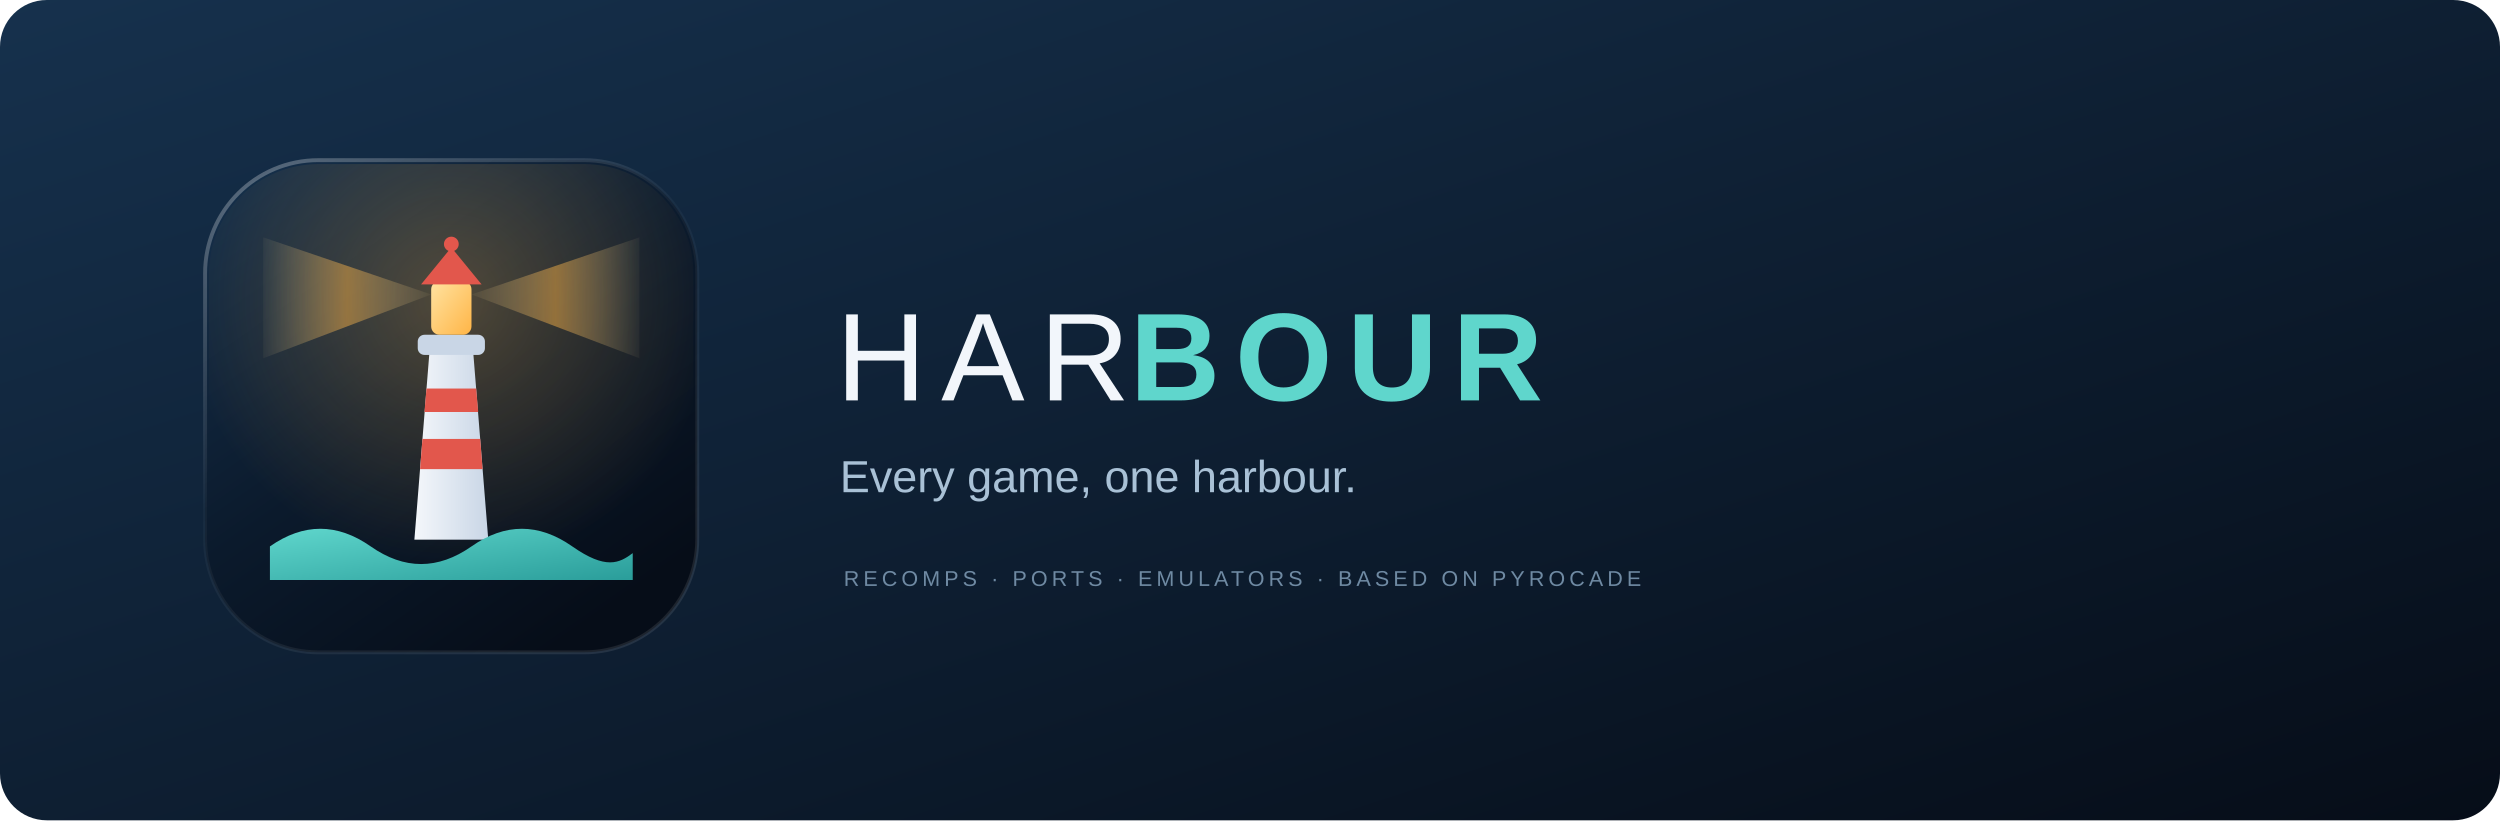
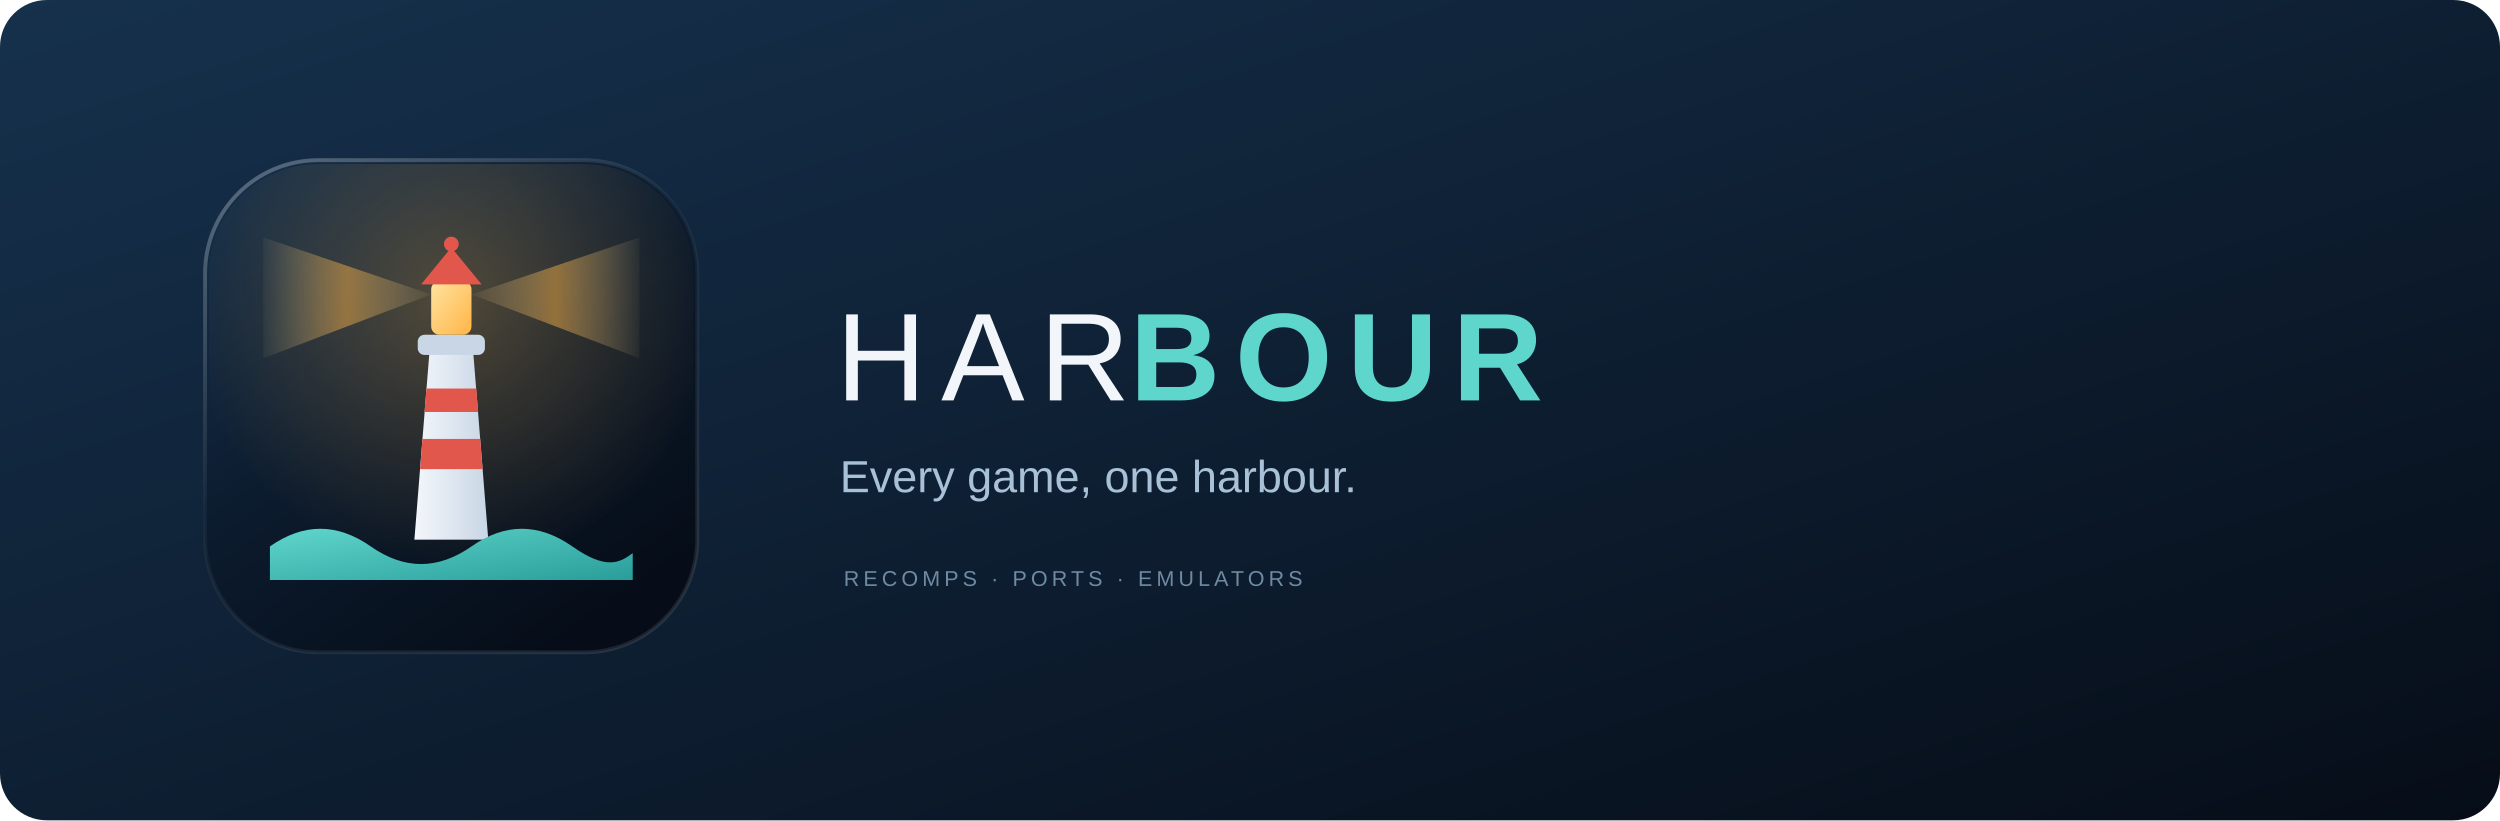
<svg xmlns="http://www.w3.org/2000/svg" viewBox="0 0 1280 420" role="img">
  <defs>
    <linearGradient id="back" x2="1" y2="1">
      <stop stop-color="#16314d" />
      <stop offset="1" stop-color="#060d18" />
    </linearGradient>
  </defs>
  <rect width="1280" height="420" rx="24" fill="url(#back)" />
  <g transform="translate(103 80)">
    <svg width="256" height="256" viewBox="0 0 256 256">
      <defs>
        <linearGradient id="tile" x2=".7" y2="1">
          <stop stop-color="#16314d" />
          <stop offset=".55" stop-color="#0b1a2c" />
          <stop offset="1" stop-color="#060d18" />
        </linearGradient>
        <radialGradient id="glow" cx=".5" cy=".28" r=".55">
          <stop stop-color="#ffb547" stop-opacity=".28" />
          <stop offset="1" stop-color="#ffb547" stop-opacity="0" />
        </radialGradient>
        <linearGradient id="rim" x2=".65" y2="1">
          <stop stop-color="#ffffff50" />
          <stop offset=".5" stop-color="#ffffff08" />
          <stop offset="1" stop-color="#ffffff18" />
        </linearGradient>
      </defs>
      <rect x="2" y="2" width="252" height="252" rx="58" fill="url(#tile)" stroke="url(#rim)" stroke-width="2" />
      <rect x="4" y="4" width="248" height="248" rx="56" fill="url(#glow)" />
      <g transform="translate(18 14) scale(1.72)">
        <defs>
          <linearGradient id="iBEAM" x1="0" y1="0" x2="1" y2="0">
            <stop stop-color="#ffe3a1" stop-opacity=".05" />
            <stop offset=".5" stop-color="#ffb547" stop-opacity=".55" />
            <stop offset="1" stop-color="#ffe3a1" stop-opacity=".05" />
          </linearGradient>
          <linearGradient id="iTOWER" x2="1">
            <stop stop-color="#f4f7fb" />
            <stop offset="1" stop-color="#c9d6e6" />
          </linearGradient>
          <linearGradient id="iLAMP" y2="1">
            <stop stop-color="#ffe3a1" />
            <stop offset="1" stop-color="#ffb547" />
          </linearGradient>
          <linearGradient id="iSEA" y2="1">
            <stop stop-color="#5fd6cc" />
            <stop offset="1" stop-color="#2a9d9a" />
          </linearGradient>
        </defs>
        <path d="M58 33L8 16V52Z" fill="url(#iBEAM)" opacity=".85" />
        <path d="M70 33L120 16V52Z" fill="url(#iBEAM)" opacity=".85" />
        <path d="M53 106L57.5 50H70.5L75 106Z" fill="url(#iTOWER)" />
        <path d="M55.4 76H72.6L73.3 85H54.7Z" fill="#e2574c" />
        <path d="M56.6 61H71.4L72 68H56Z" fill="#e2574c" />
        <rect x="54" y="45" width="20" height="6" rx="2" fill="#c9d6e6" />
        <rect x="58" y="29" width="12" height="16" rx="2.5" fill="url(#iLAMP)" />
        <path d="M55 30L64 19L73 30Z" fill="#e2574c" />
        <circle cx="64" cy="18" r="2.2" fill="#e2574c" />
        <path d="M10 108C20 101 30 101 40 108S60 115 70 108S90 101 100 108S114 113 118 110V118H10Z" fill="url(#iSEA)" />
      </g>
    </svg>
  </g>
  <text x="428" y="205" font-family="Segoe UI,Arial,sans-serif" font-size="64" font-weight="300" letter-spacing="7.68" fill="#f2f6fb">HAR<tspan font-weight="800" fill="#5fd6cc">BOUR</tspan>
  </text>
  <text x="430" y="252" fill="#a9c1d6" font-family="Segoe UI,Arial,sans-serif" font-size="23">Every game, one harbour.</text>
-   <text x="432" y="300" fill="#6f8aa3" font-family="Segoe UI,Arial,sans-serif" font-size="11" letter-spacing="2.1">RECOMPS  ·  PORTS  ·  EMULATORS  ·  BASED ON PYROCADE</text>
+   <text x="432" y="300" fill="#6f8aa3" font-family="Segoe UI,Arial,sans-serif" font-size="11" letter-spacing="2.1">RECOMPS  ·  PORTS  ·  EMULATORS</text>
</svg>
